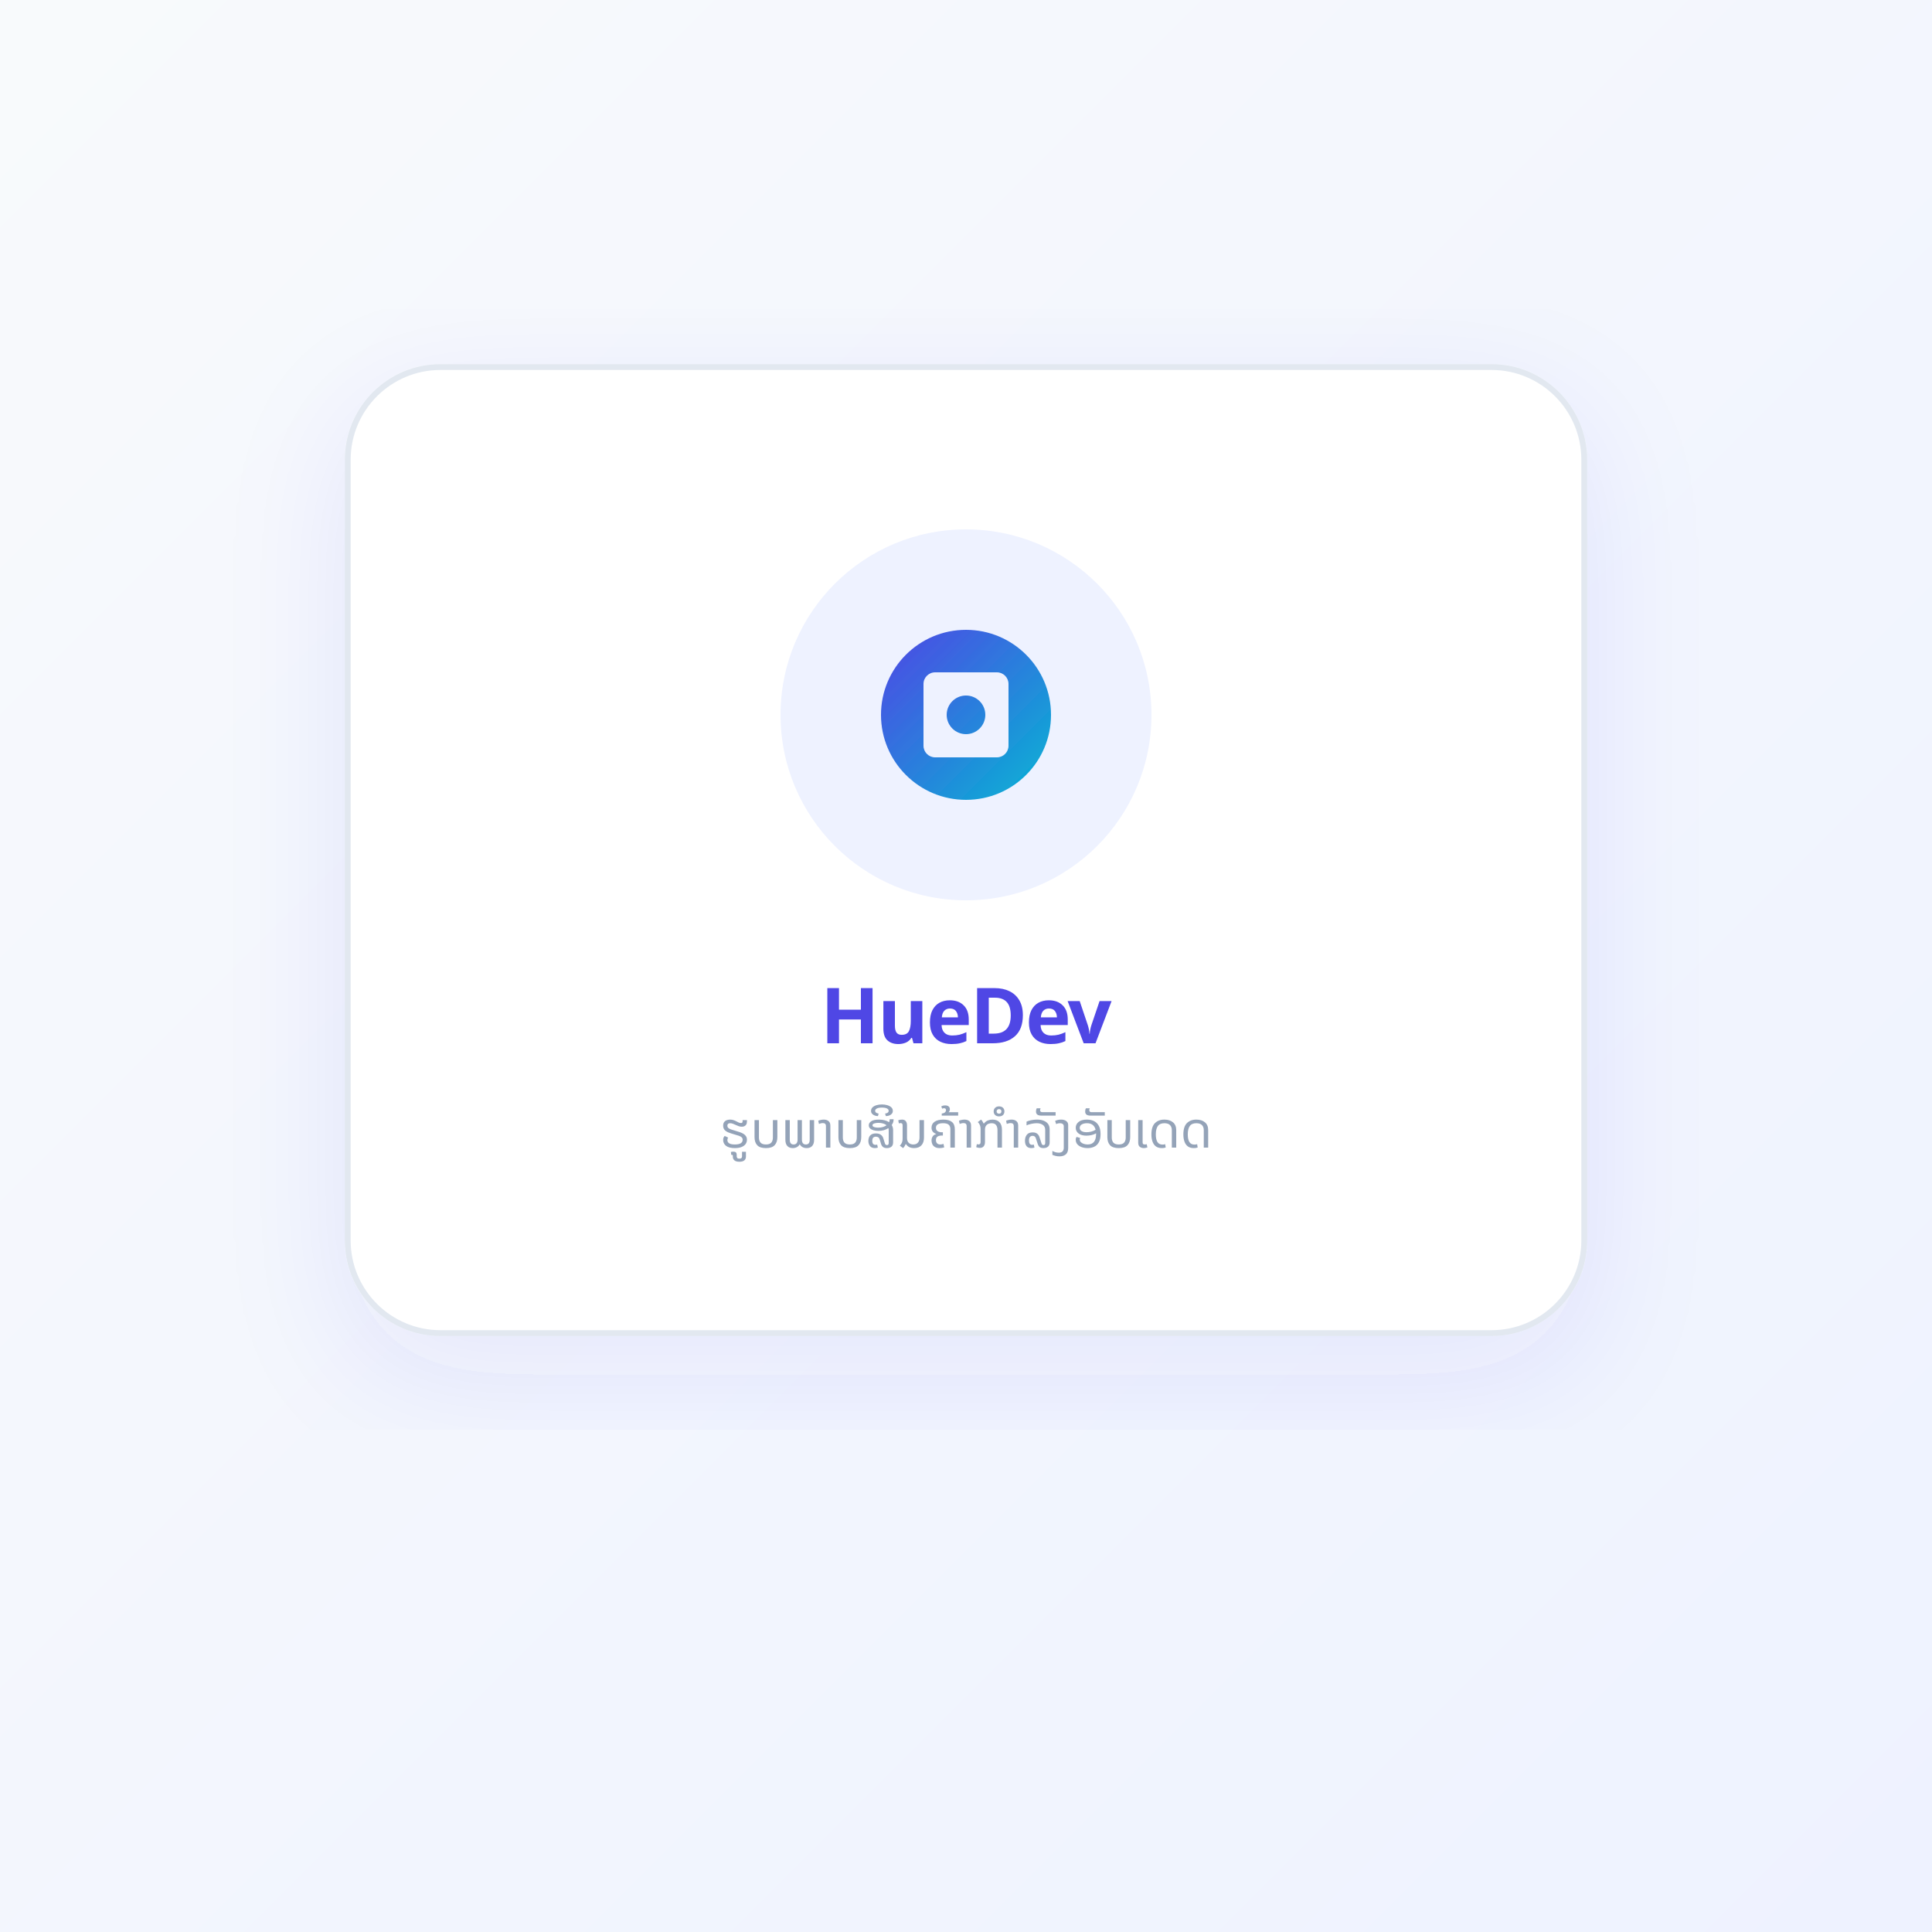
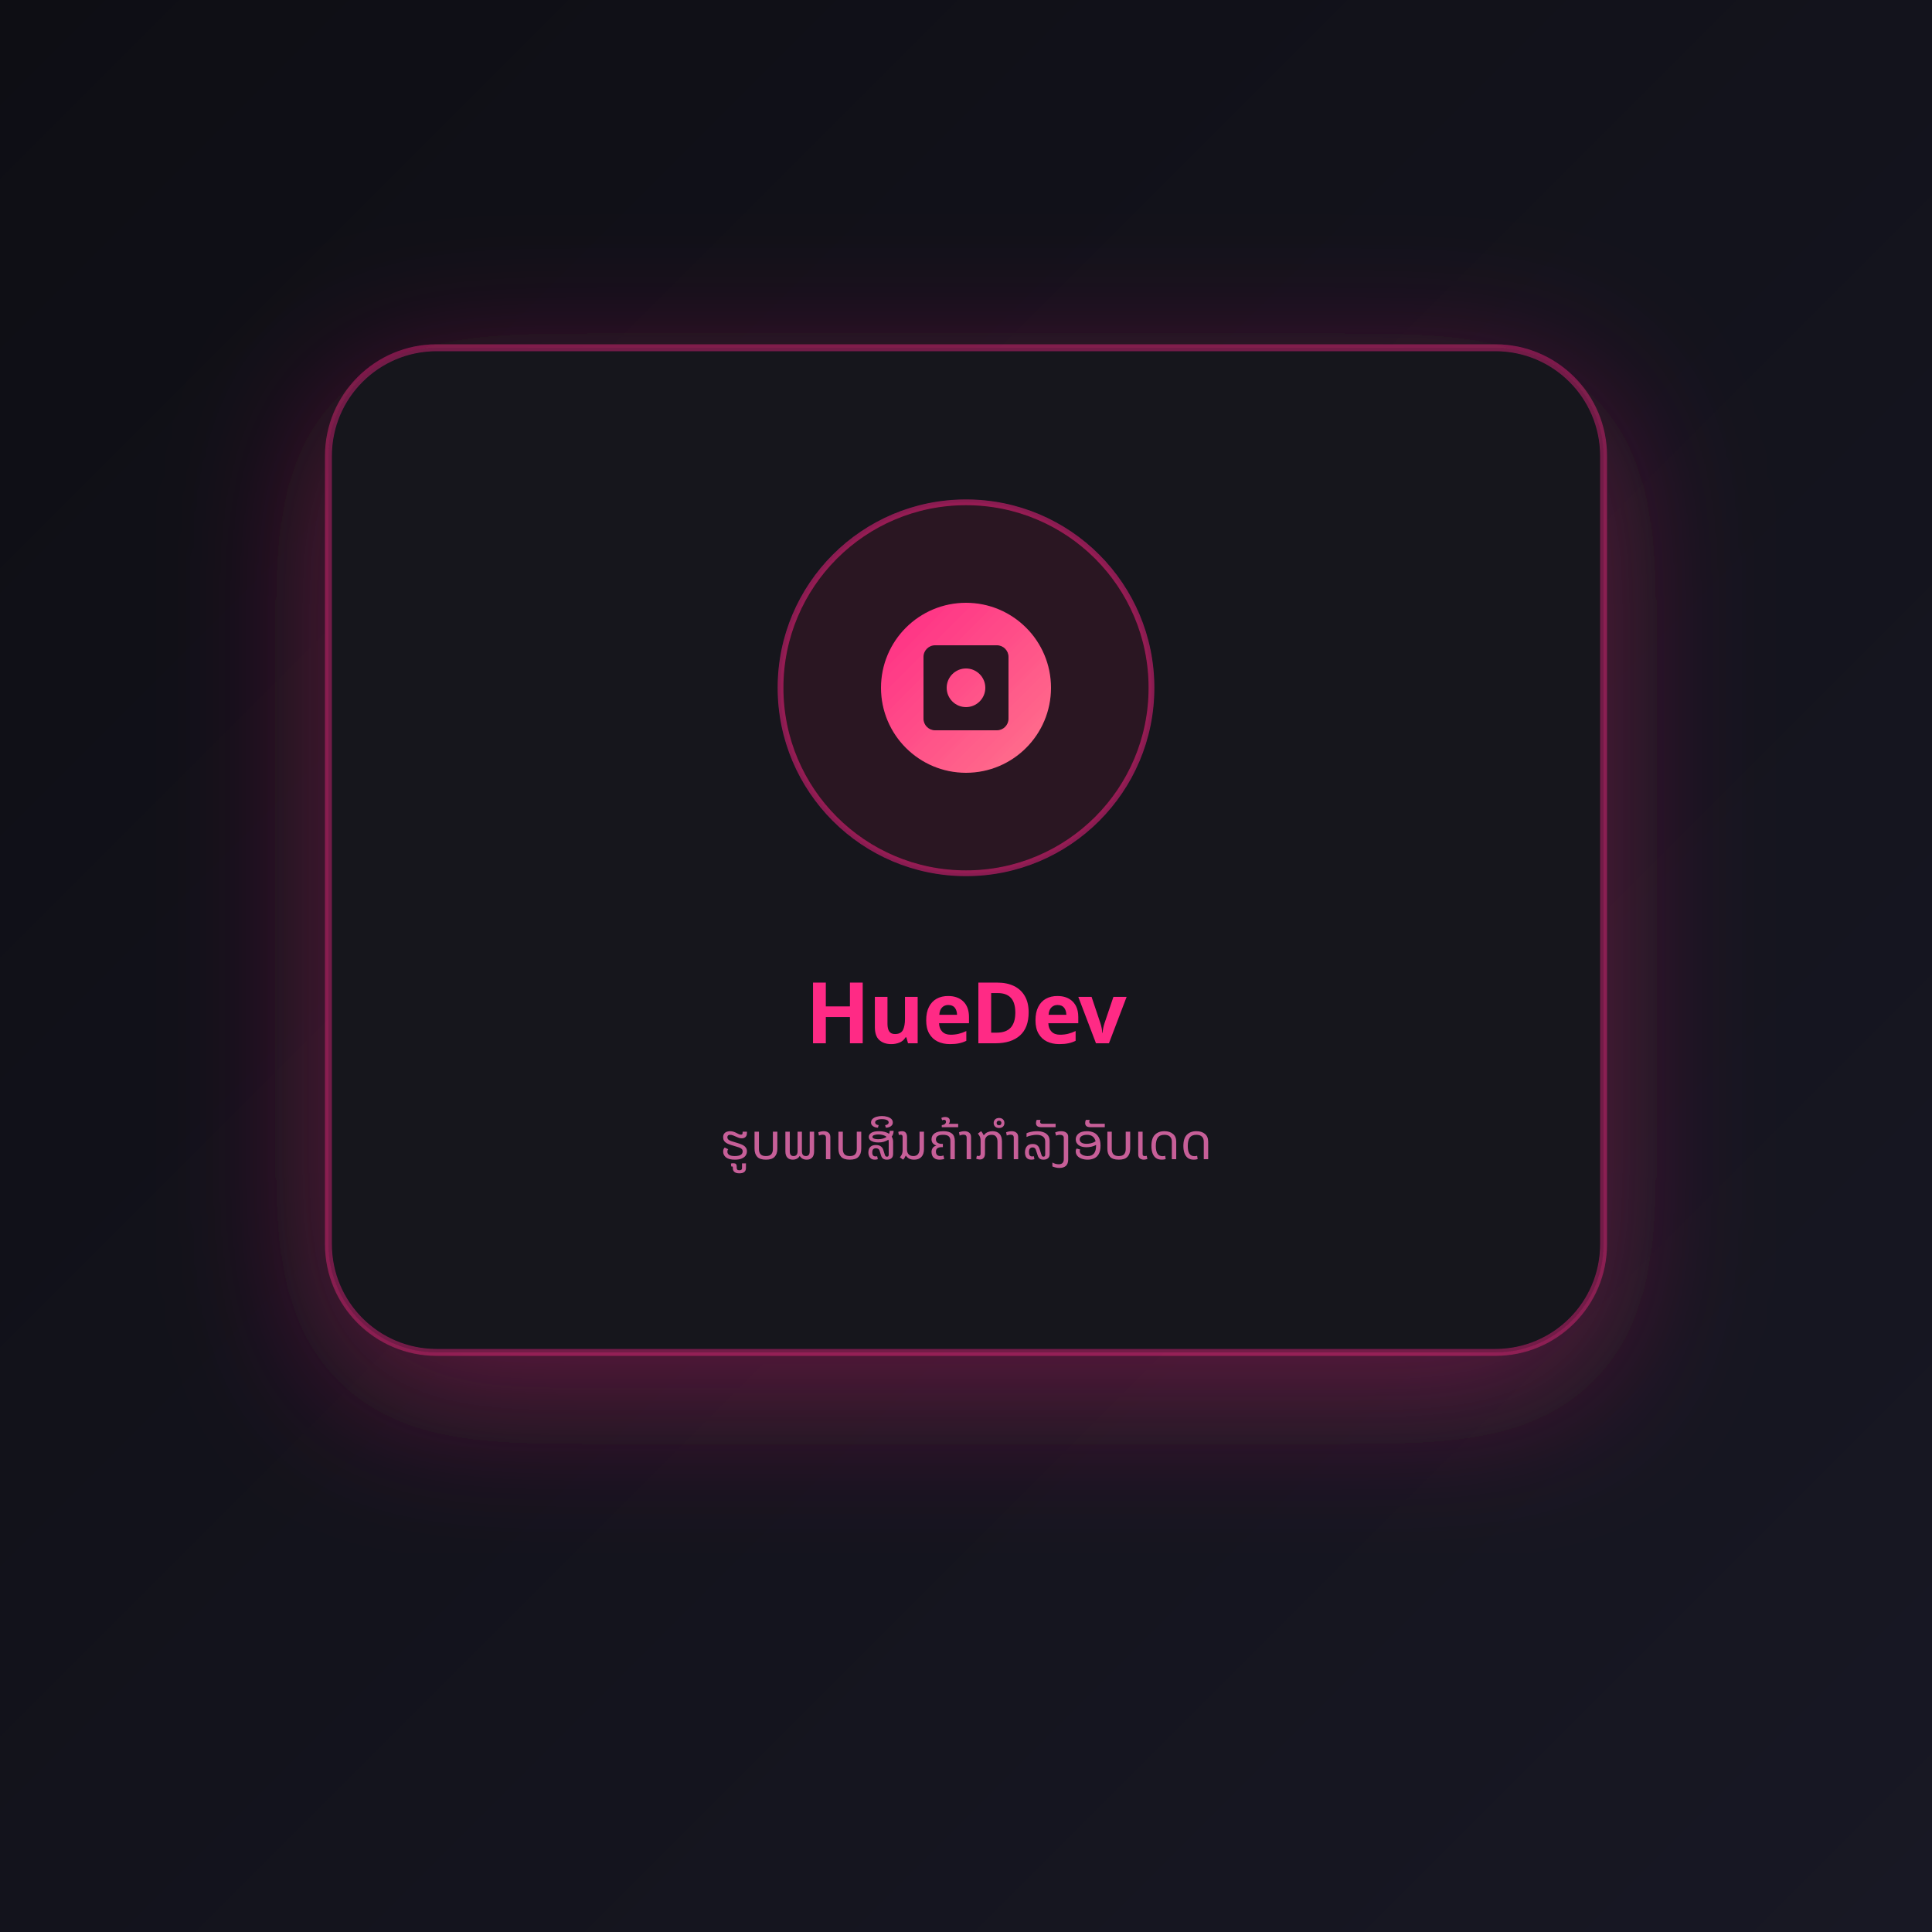
<svg xmlns="http://www.w3.org/2000/svg" viewBox="0 0 500 500" width="100%" height="100%">
  <defs>
    <linearGradient id="bgGrad" x1="0%" y1="0%" x2="100%" y2="100%">
-       <stop offset="0%" stop-color="#F8FAFC" />
-       <stop offset="100%" stop-color="#EEF2FF" />
+       <stop offset="0%" stop-color="#0E0E14" />
+       <stop offset="100%" stop-color="#181824" />
    </linearGradient>
-     <linearGradient id="brandGrad" x1="0%" y1="0%" x2="100%" y2="100%">
-       <stop offset="0%" stop-color="#4F46E5" />
-       <stop offset="100%" stop-color="#06B6D4" />
+     <linearGradient id="pinkGrad" x1="0%" y1="0%" x2="100%" y2="100%">
+       <stop offset="0%" stop-color="#FF2A85" />
+       <stop offset="100%" stop-color="#FF758C" />
    </linearGradient>
-     <filter id="softShadow" x="-10%" y="-10%" width="120%" height="120%">
-       <feDropShadow dx="0" dy="10" stdDeviation="16" flood-color="#4F46E5" flood-opacity="0.08" />
+     <filter id="pinkGlow" x="-20%" y="-20%" width="140%" height="140%">
+       <feDropShadow dx="0" dy="10" stdDeviation="20" flood-color="#FF2A85" flood-opacity="0.35" />
    </filter>
  </defs>
  <rect width="500" height="500" fill="url(#bgGrad)" />
-   <g transform="translate(90, 95)" filter="url(#softShadow)">
-     <rect width="320" height="250" rx="24" fill="#FFFFFF" stroke="#E2E8F0" stroke-width="1.5" />
-     <g transform="translate(120, 50)">
-       <circle cx="40" cy="40" r="48" fill="#EEF2FF" />
-       <path d="M40 18 C27.85 18 18 27.85 18 40 C18 52.15 27.85 62 40 62 C52.15 62 62 52.15 62 40 C62 27.85 52.15 18 40 18 Z M32 29 L48 29 C49.65 29 51 30.35 51 32 L51 48 C51 49.65 49.65 51 48 51 L32 51 C30.35 51 29 49.65 29 48 L29 32 C29 30.35 30.35 29 32 29 Z M40 35 C37.24 35 35 37.24 35 40 C35 42.76 37.24 45 40 45 C42.76 45 45 42.76 45 40 C45 37.24 42.76 35 40 35 Z" fill="url(#brandGrad)" />
+   <g transform="translate(85, 90)" filter="url(#pinkGlow)">
+     <rect width="330" height="260" rx="28" fill="#14141E" stroke="#FF2A85" stroke-width="1.8" stroke-opacity="0.4" />
+     <g transform="translate(125, 48)">
+       <circle cx="40" cy="40" r="48" fill="#2A1322" stroke="#FF2A85" stroke-width="1.5" stroke-opacity="0.5" />
+       <path d="M40 18 C27.85 18 18 27.85 18 40 C18 52.15 27.85 62 40 62 C52.15 62 62 52.15 62 40 C62 27.85 52.15 18 40 18 Z M32 29 L48 29 C49.65 29 51 30.35 51 32 L51 48 C51 49.65 49.65 51 48 51 L32 51 C30.35 51 29 49.65 29 48 L29 32 C29 30.35 30.35 29 32 29 Z M40 35 C37.24 35 35 37.24 35 40 C35 42.76 37.24 45 40 45 C42.76 45 45 42.76 45 40 C45 37.24 42.76 35 40 35 Z" fill="url(#pinkGrad)" />
    </g>
-     <text x="160" y="175" text-anchor="middle" font-family="'Plus Jakarta Sans', system-ui, sans-serif" font-size="20" font-weight="800" fill="#4F46E5" letter-spacing="-0.5">
+     <text x="165" y="180" text-anchor="middle" font-family="'Plus Jakarta Sans', system-ui, sans-serif" font-size="22" font-weight="900" fill="#FF2A85" letter-spacing="-0.5">
      HueDev
    </text>
-     <text x="160" y="202" text-anchor="middle" font-family="'Noto Sans Lao', system-ui, sans-serif" font-size="13" font-weight="500" fill="#94A3B8">
+     <text x="165" y="210" text-anchor="middle" font-family="'Noto Sans Lao', system-ui, sans-serif" font-size="13" font-weight="500" fill="#F472B6" opacity="0.8">
      ຮູບພາບສິນຄ້າກຳລັງອັບເດດ
    </text>
  </g>
</svg>
